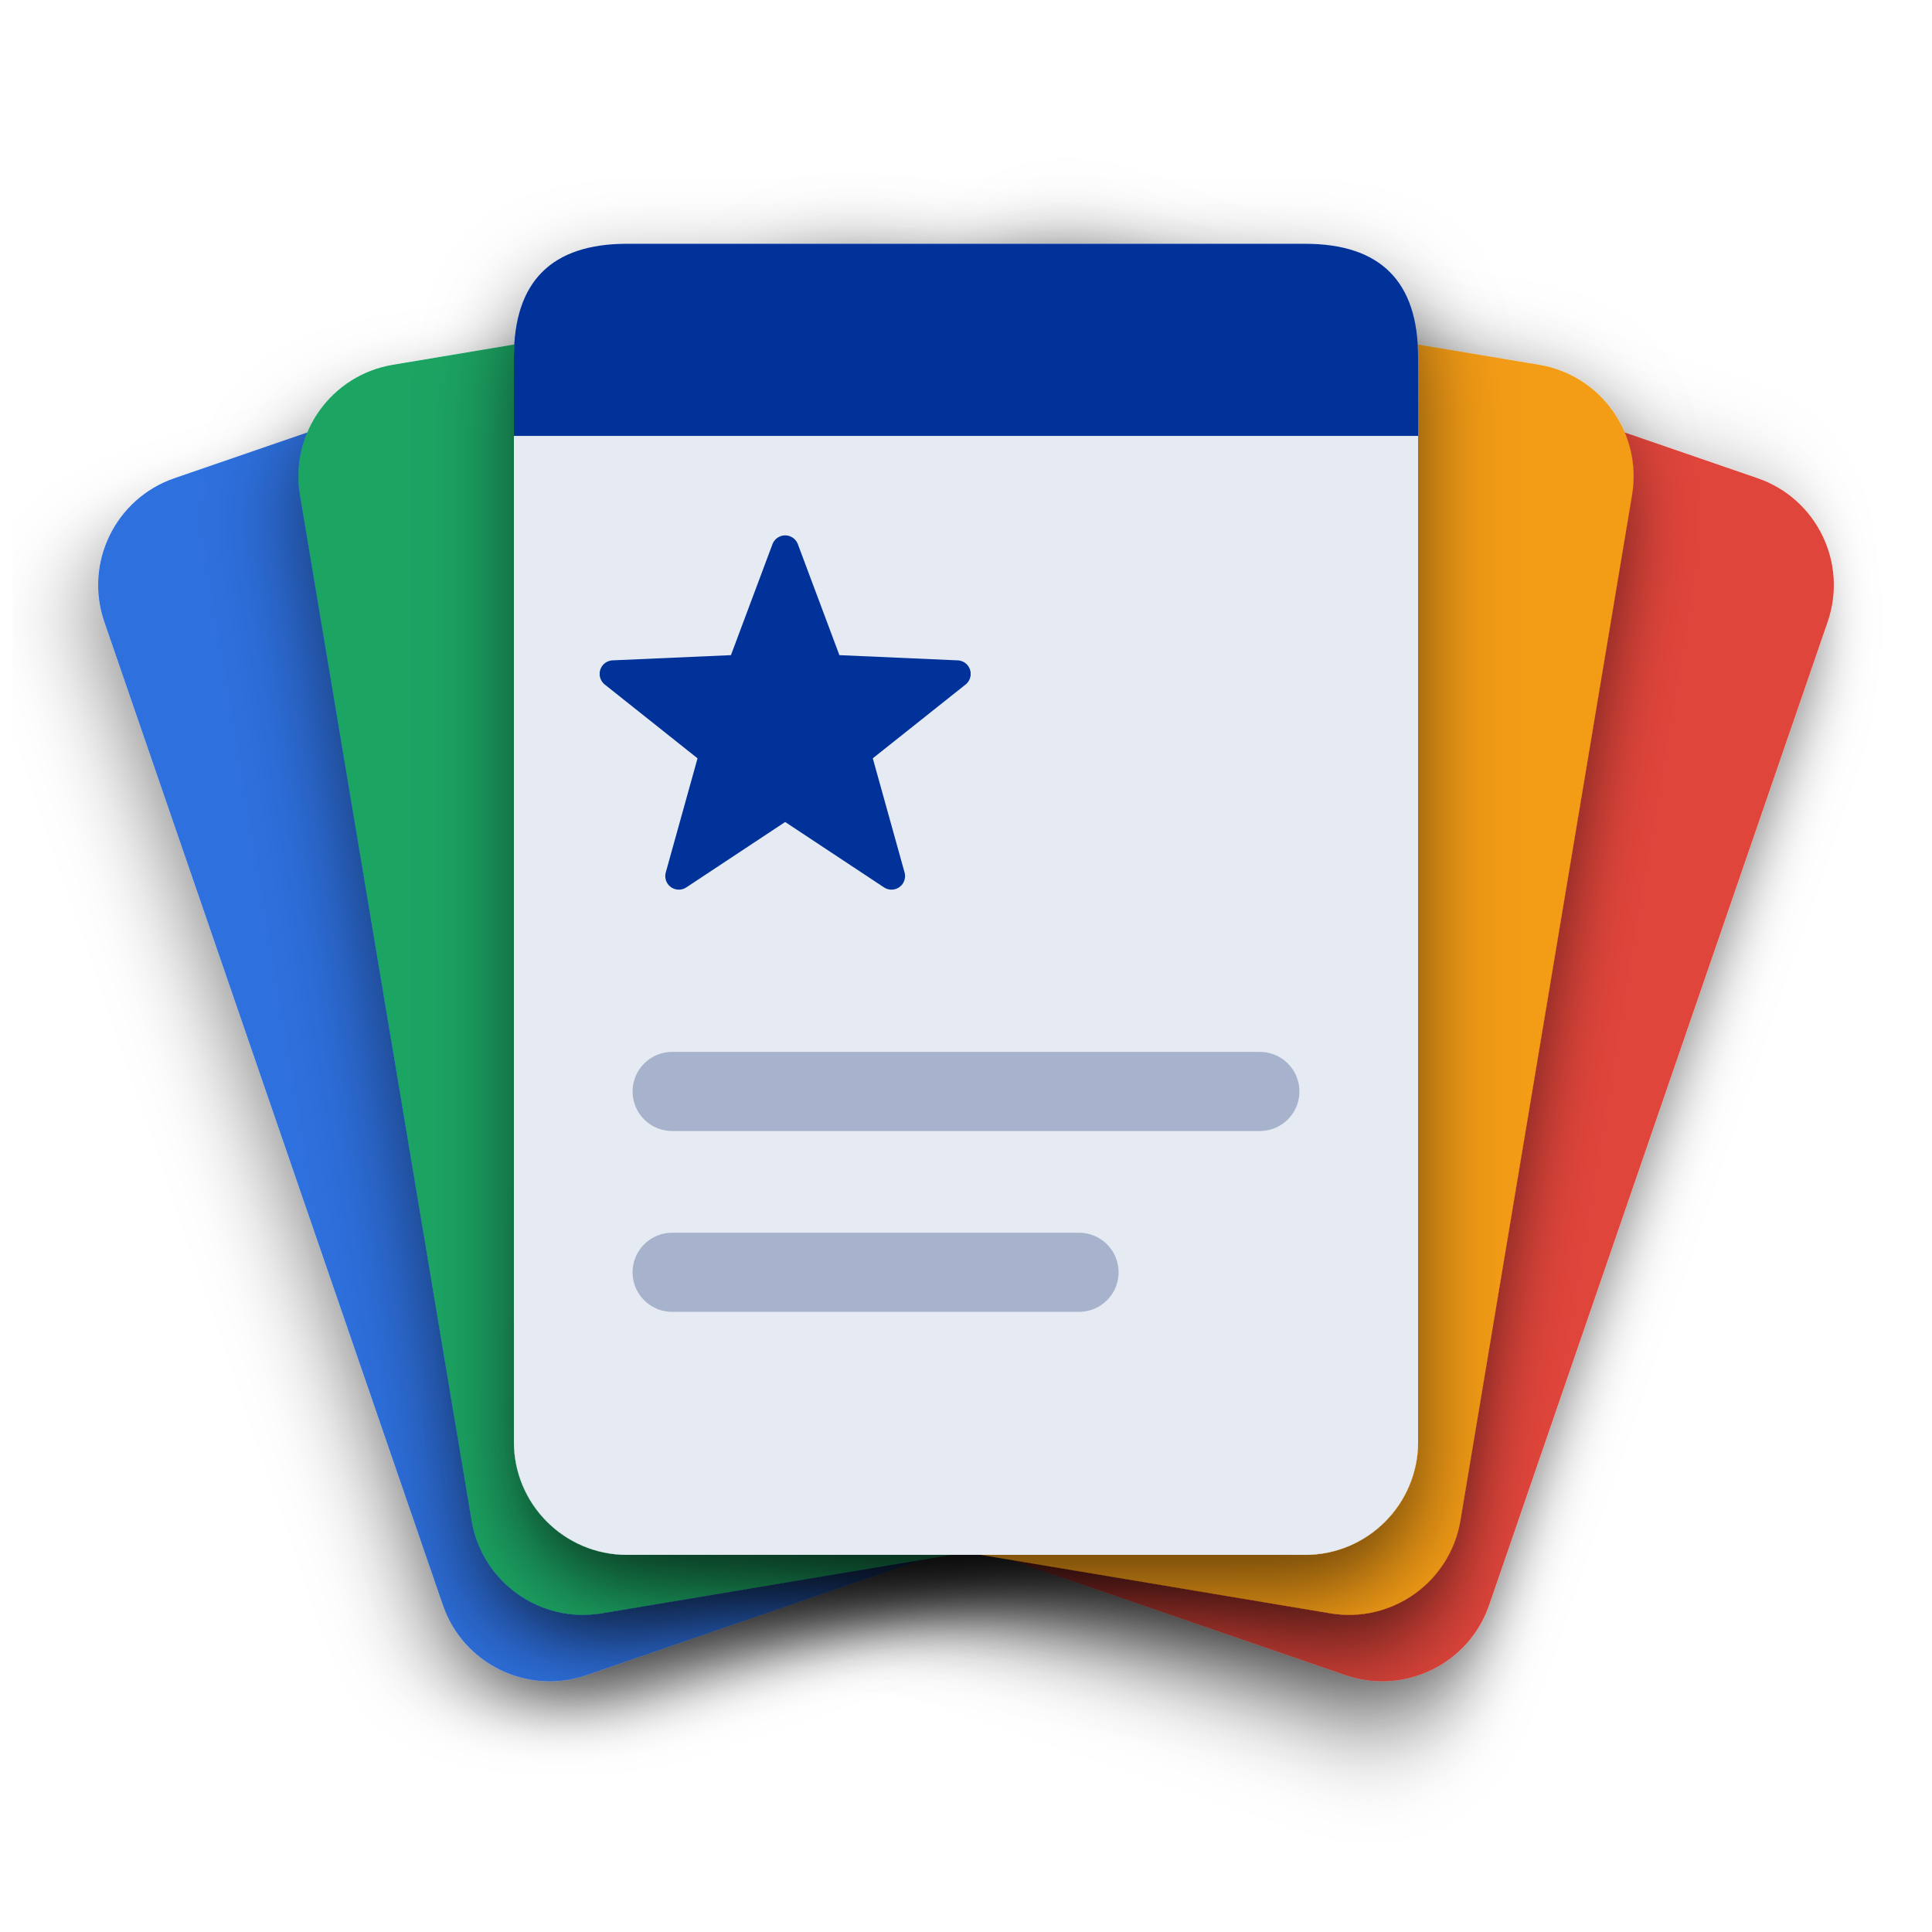
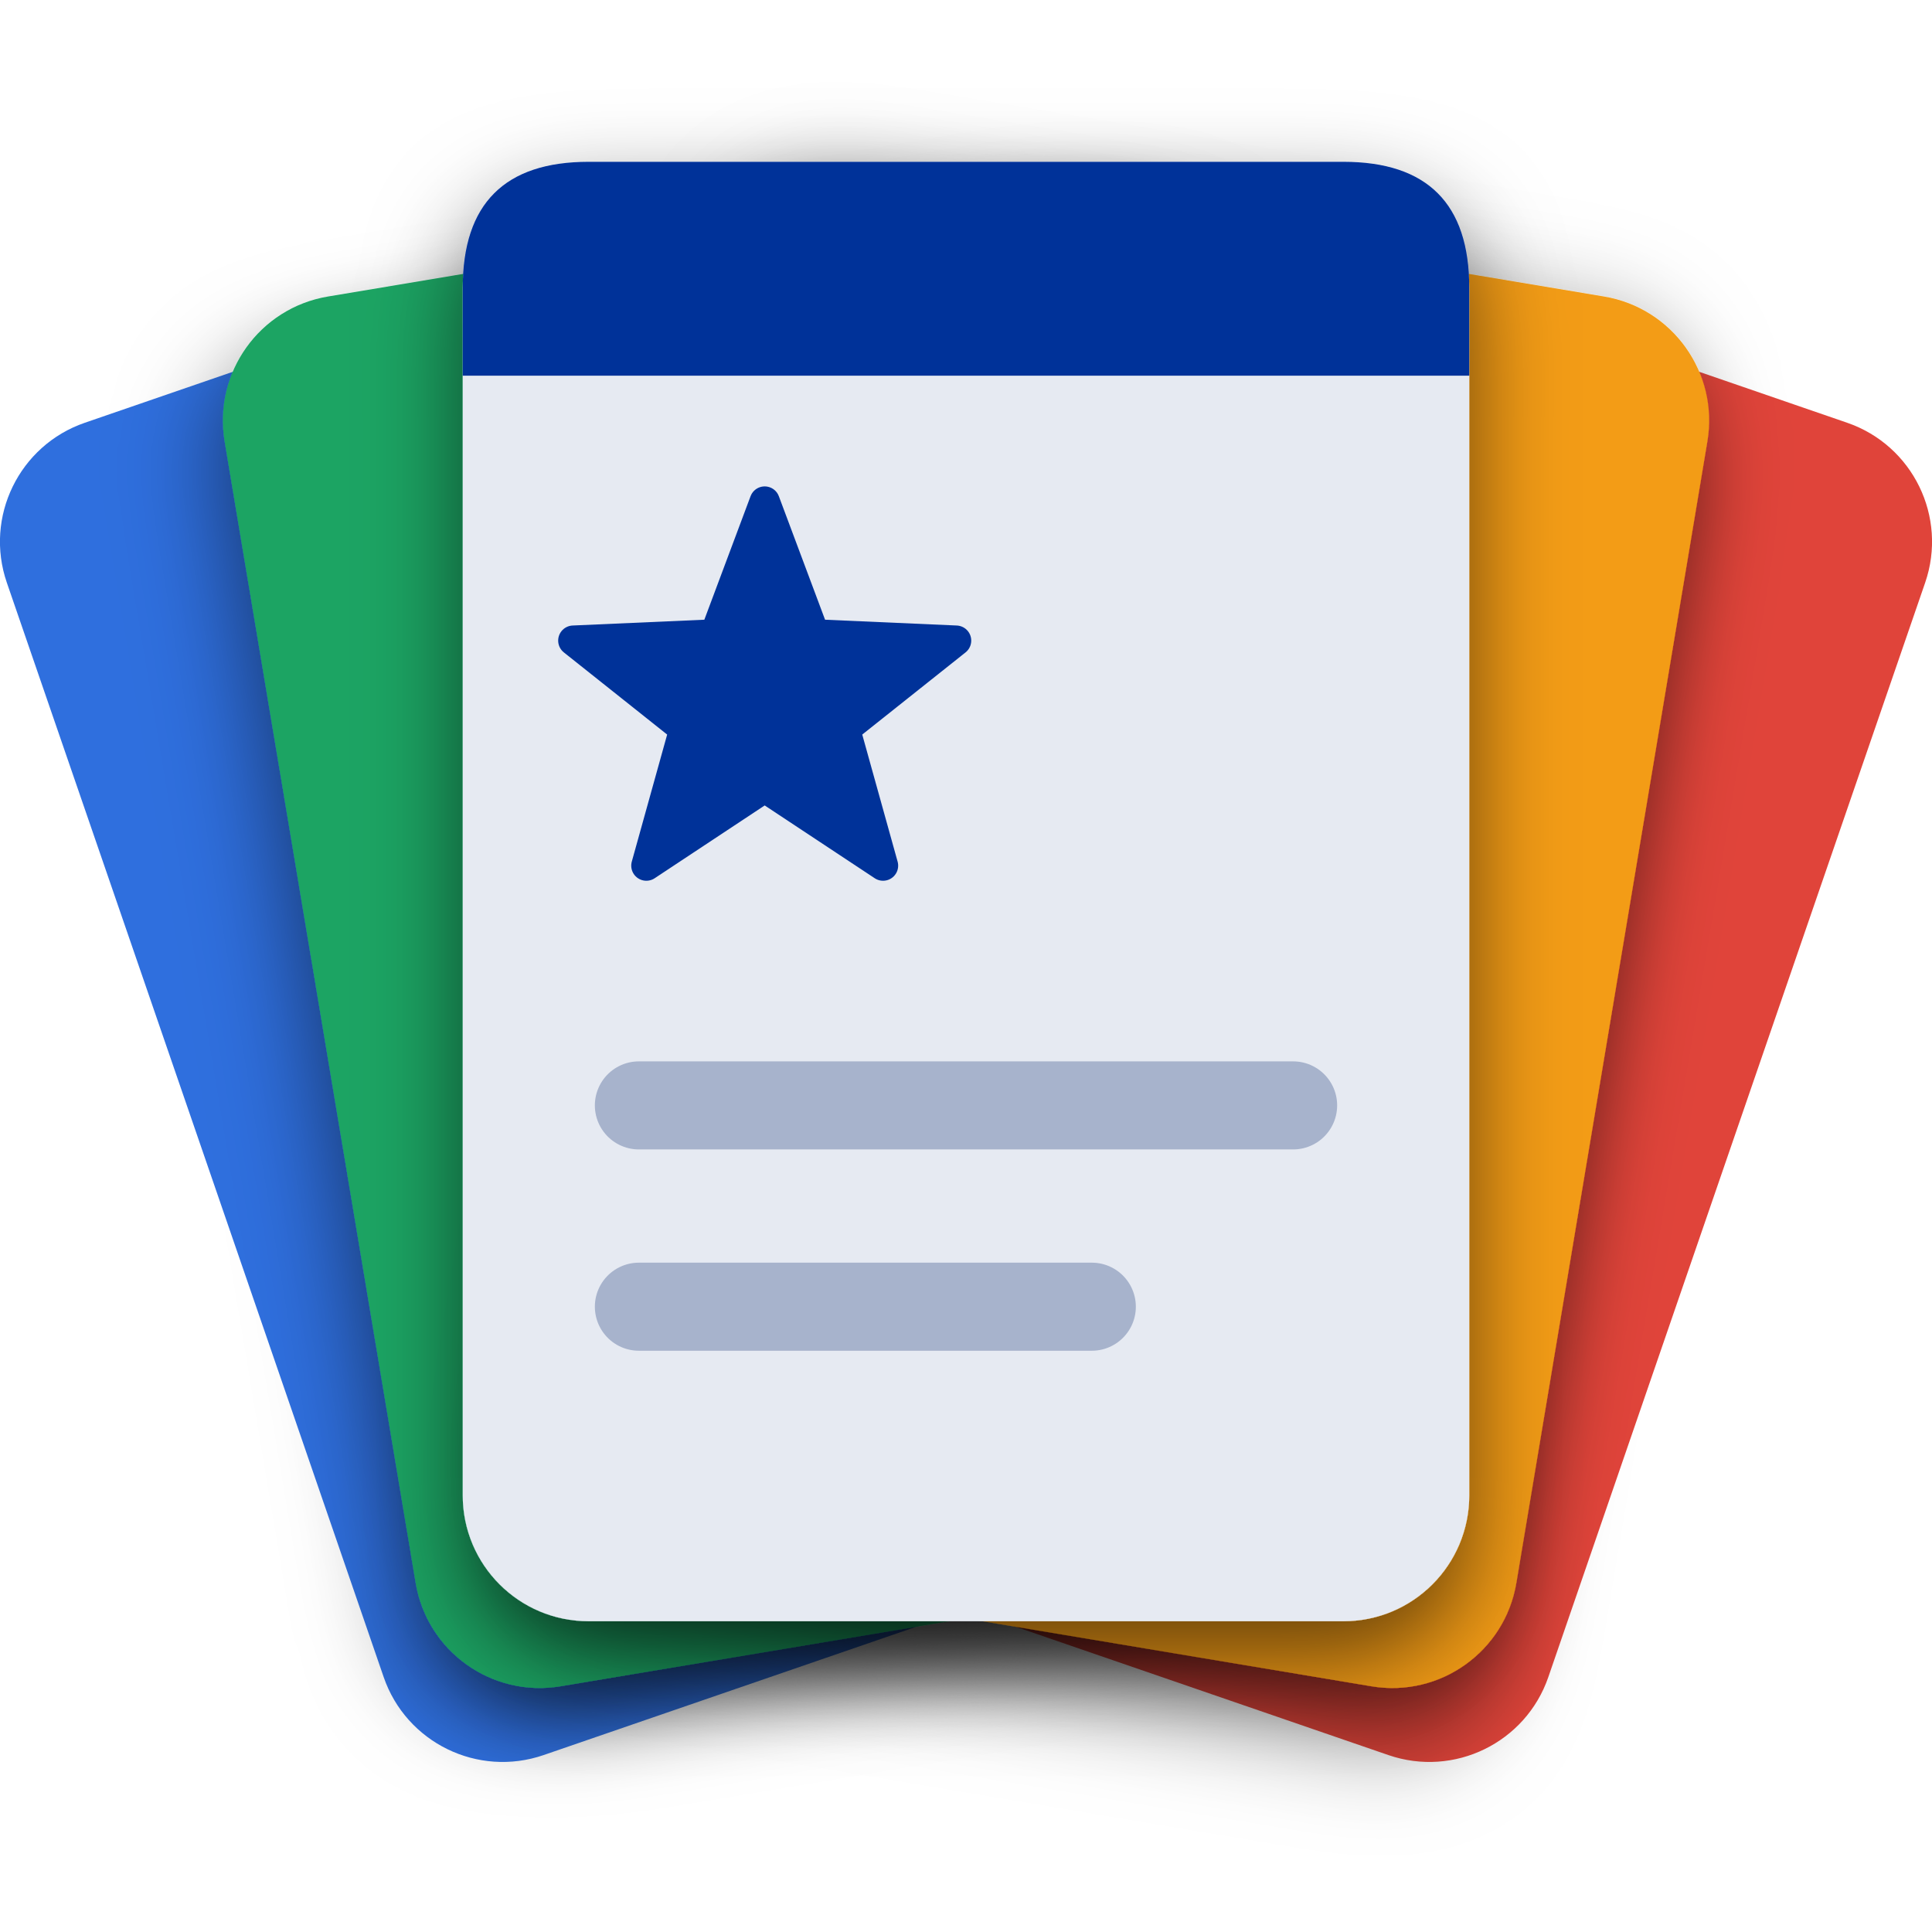
<svg xmlns="http://www.w3.org/2000/svg" viewBox="0 0 100 100" width="512" height="512">
  <defs>
    <filter id="s" x="-30%" y="-30%" width="160%" height="160%">
      <feDropShadow dx="0" dy="1.6" stdDeviation="1.9" flood-color="#000000" flood-opacity="0.58" />
    </filter>
  </defs>
-   <g transform="translate(50 50) scale(1.17) translate(-50 -49.95)">
+   <g transform="translate(50 50) scale(1.3024) translate(-50 -49.96)">
    <g transform="translate(0 2)">
-       <rect x="30" y="18" width="40" height="56" rx="5" fill="#2F6FDE" transform="rotate(-19 50 82)" filter="url(#s)" />
-       <rect x="30" y="18" width="40" height="56" rx="5" fill="#E0443A" transform="rotate(19 50 82)" filter="url(#s)" />
+       <rect x="30" y="18" width="40" height="56" rx="5" fill="#2F6FDE" transform="rotate(-19 50 82)" />
+       <rect x="30" y="18" width="40" height="56" rx="5" fill="#E0443A" transform="rotate(19 50 82)" />
      <rect x="30" y="18" width="40" height="56" rx="5" fill="#1FA463" transform="rotate(-9.5 50 82)" filter="url(#s)" />
      <rect x="30" y="18" width="40" height="56" rx="5" fill="#F39C12" transform="rotate(9.5 50 82)" filter="url(#s)" />
      <g filter="url(#s)">
        <rect x="30" y="16" width="40" height="58" rx="5" fill="#E6EAF2" />
        <path d="M30 24.5 V21 Q30 16 35 16 H65 Q70 16 70 21 V24.5 Z" fill="#003399" />
        <path d="M0 -10 L2.47 -3.4 L9.51 -3.09 L3.99 1.3 L5.88 8.09 L0 4.2 L-5.88 8.09 L-3.99 1.3 L-9.51 -3.09 L-2.47 -3.4 Z" fill="#003399" stroke="#003399" stroke-width="1.5" stroke-linejoin="round" transform="translate(42 37.5) scale(0.8)" />
        <path d="M37 53.5 H63 M37 61.5 H55" stroke="#A7B3CC" stroke-width="3.5" stroke-linecap="round" />
      </g>
    </g>
  </g>
</svg>
